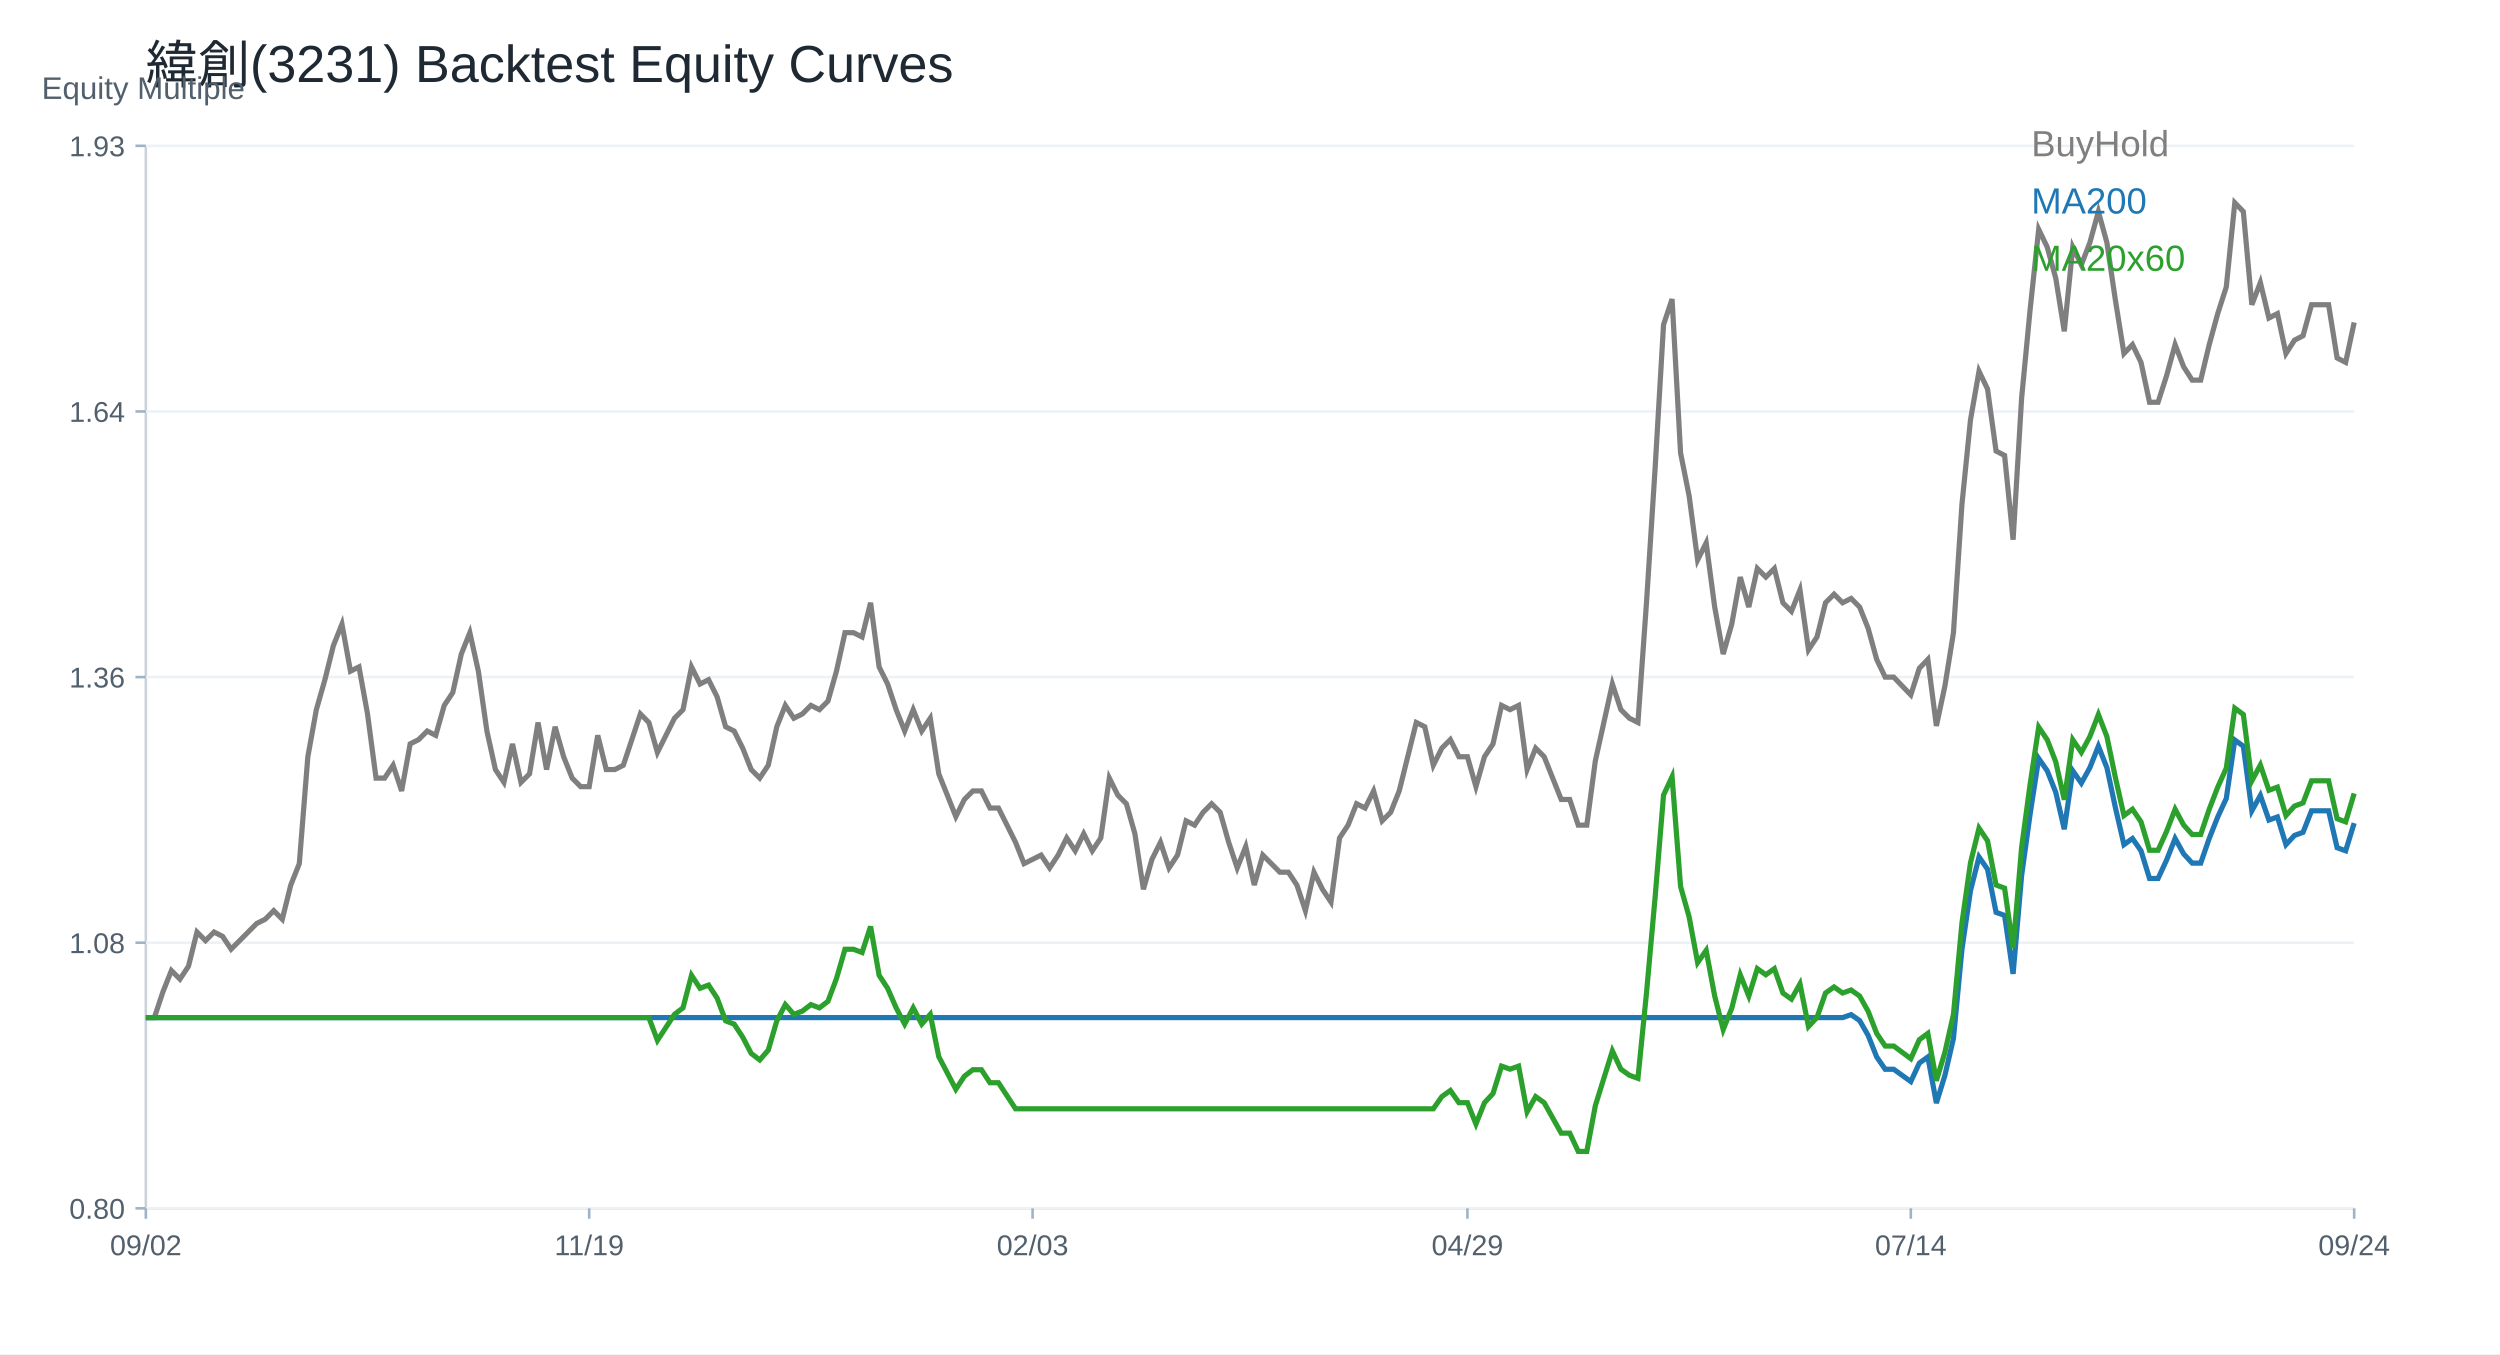
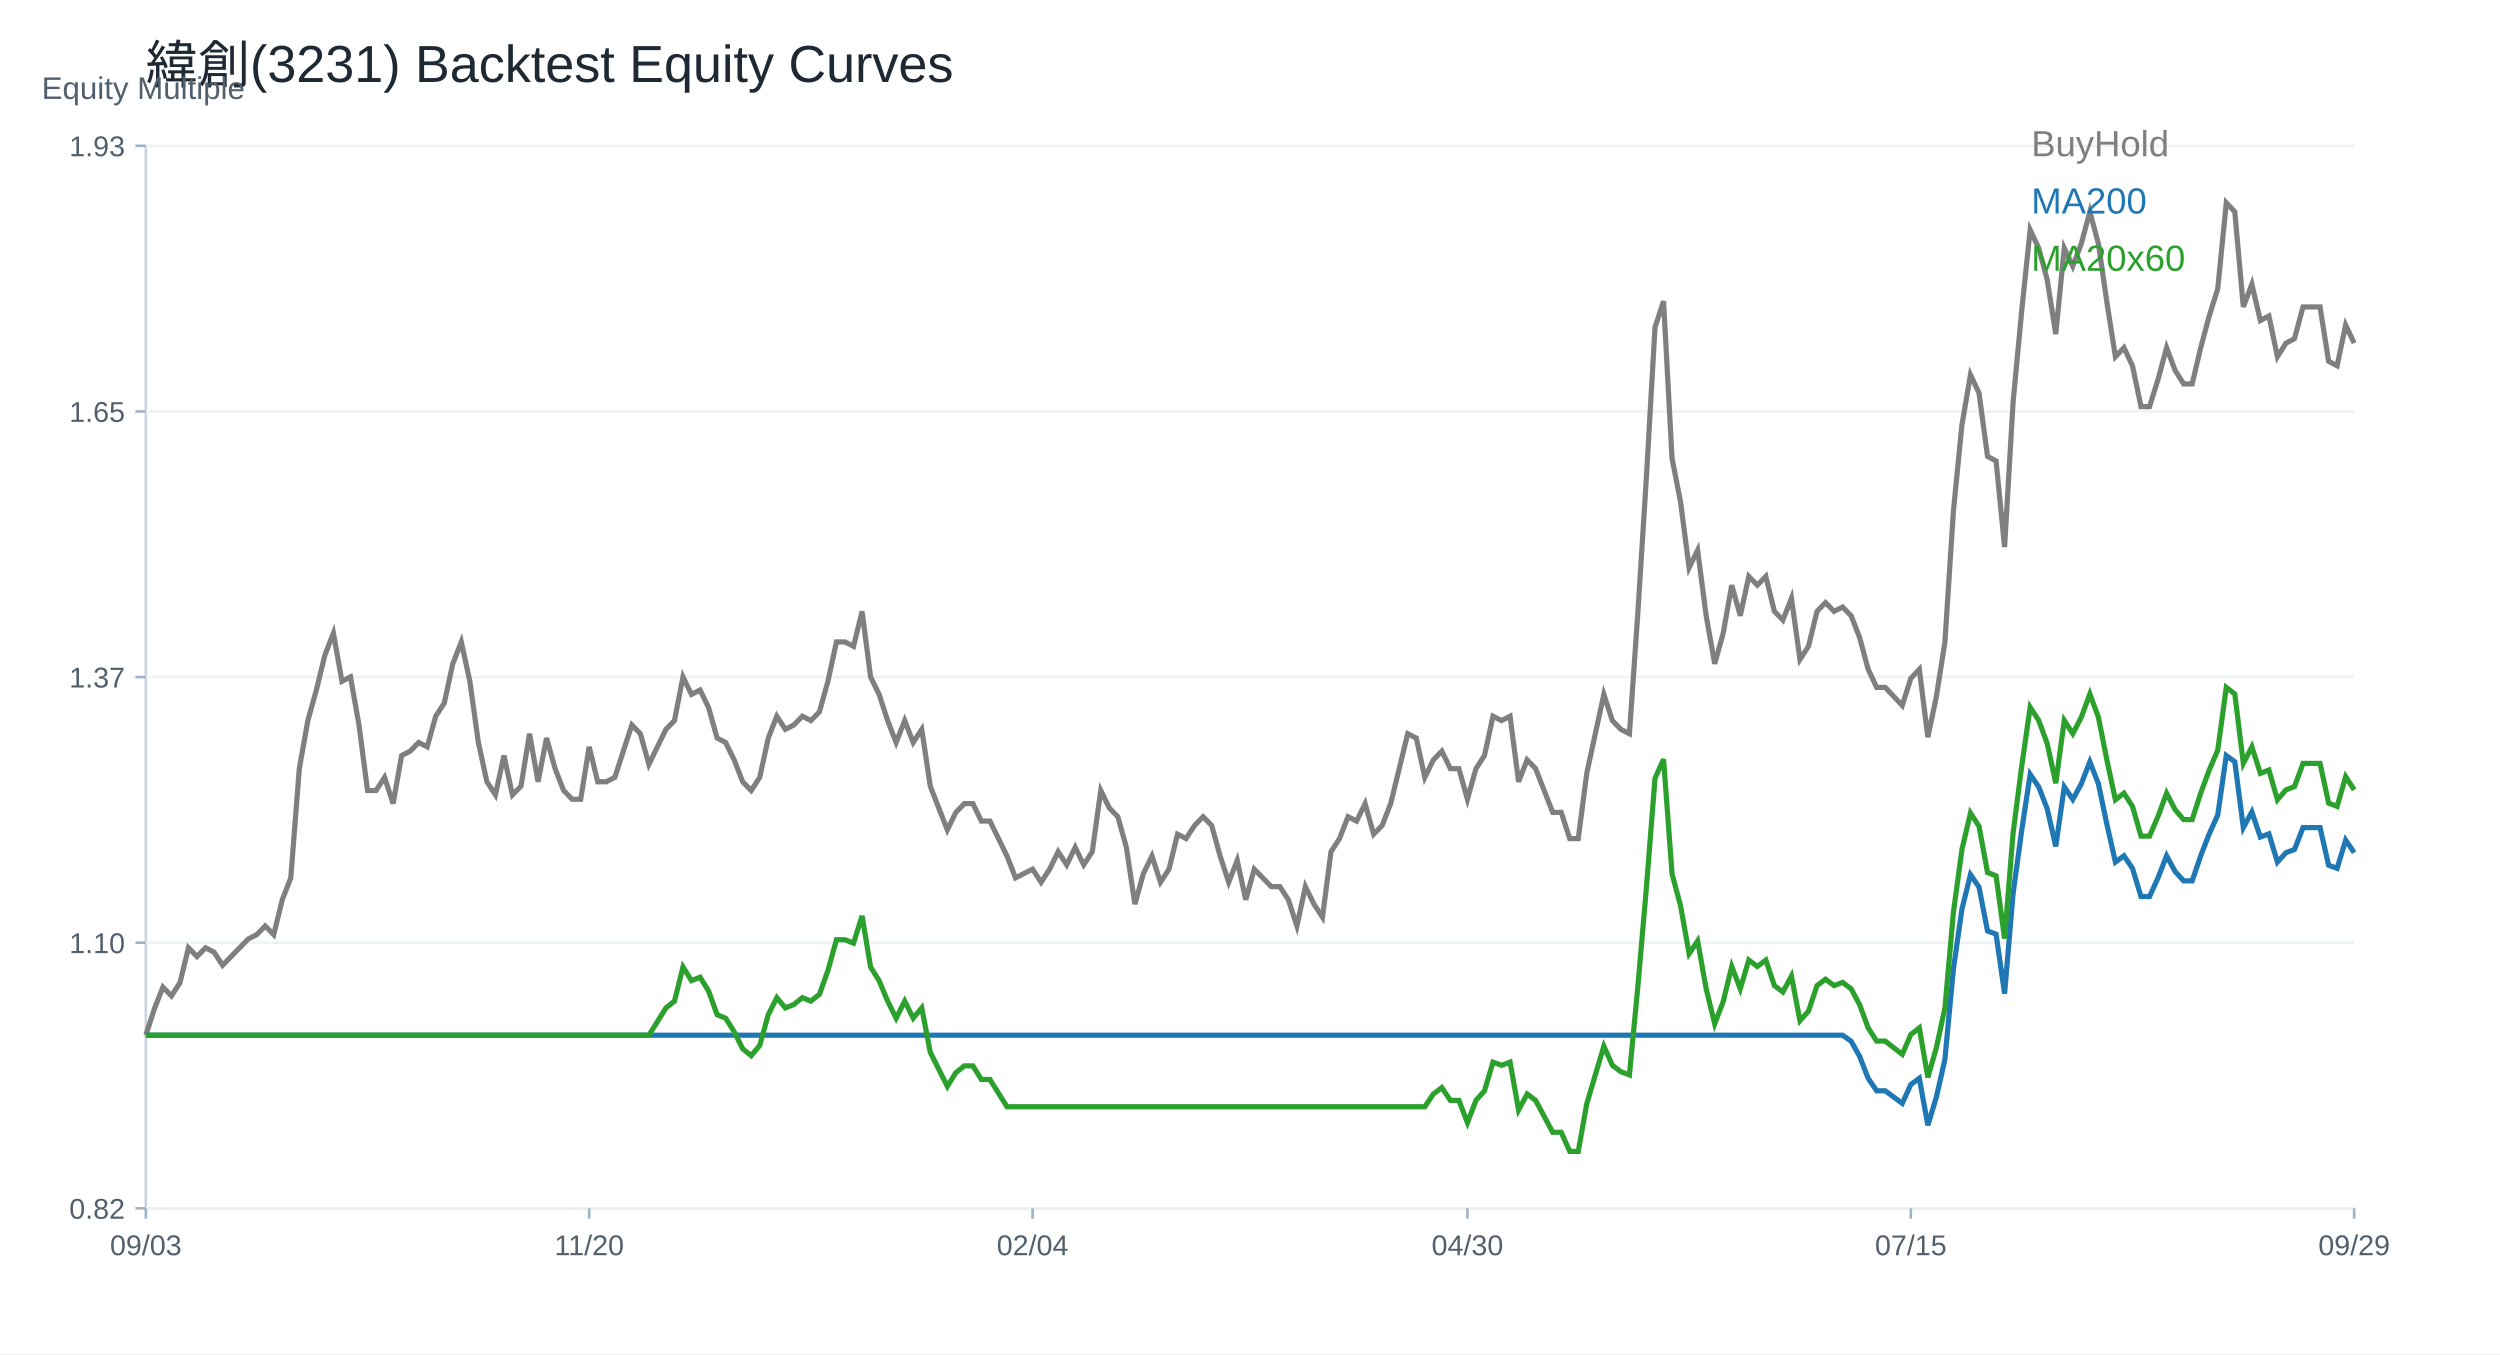
<svg xmlns="http://www.w3.org/2000/svg" width="960" height="520" viewBox="0 0 960 520">
  <rect width="100%" height="100%" fill="white" />
  <text x="56.00" y="32.00" font-size="20" font-family="Arial" fill="#1f2933" text-anchor="start">緯創(3231) Backtest Equity Curves</text>
  <line x1="56" y1="464" x2="904" y2="464" stroke="#cbd2d9" />
  <line x1="56" y1="56" x2="56" y2="464" stroke="#cbd2d9" />
  <text x="16.00" y="38.00" font-size="12" font-family="Arial" fill="#52606d" text-anchor="start">Equity Multiple</text>
  <line x1="56" y1="464.00" x2="904" y2="464.00" stroke="#edf2f7" />
  <line x1="52" y1="464.00" x2="56" y2="464.00" stroke="#9fb3c8" />
-   <text x="48.00" y="468.00" font-size="11" font-family="Arial" fill="#52606d" text-anchor="end">0.80</text>
+   <text x="48.00" y="468.00" font-size="11" font-family="Arial" fill="#52606d" text-anchor="end">0.82</text>
  <line x1="56" y1="362.00" x2="904" y2="362.00" stroke="#edf2f7" />
  <line x1="52" y1="362.00" x2="56" y2="362.00" stroke="#9fb3c8" />
-   <text x="48.00" y="366.00" font-size="11" font-family="Arial" fill="#52606d" text-anchor="end">1.08</text>
+   <text x="48.00" y="366.00" font-size="11" font-family="Arial" fill="#52606d" text-anchor="end">1.10</text>
  <line x1="56" y1="260.00" x2="904" y2="260.00" stroke="#edf2f7" />
  <line x1="52" y1="260.00" x2="56" y2="260.00" stroke="#9fb3c8" />
-   <text x="48.00" y="264.00" font-size="11" font-family="Arial" fill="#52606d" text-anchor="end">1.36</text>
+   <text x="48.00" y="264.00" font-size="11" font-family="Arial" fill="#52606d" text-anchor="end">1.37</text>
  <line x1="56" y1="158.00" x2="904" y2="158.00" stroke="#edf2f7" />
  <line x1="52" y1="158.00" x2="56" y2="158.00" stroke="#9fb3c8" />
-   <text x="48.00" y="162.00" font-size="11" font-family="Arial" fill="#52606d" text-anchor="end">1.64</text>
+   <text x="48.00" y="162.00" font-size="11" font-family="Arial" fill="#52606d" text-anchor="end">1.65</text>
  <line x1="56" y1="56.00" x2="904" y2="56.00" stroke="#edf2f7" />
  <line x1="52" y1="56.00" x2="56" y2="56.00" stroke="#9fb3c8" />
  <text x="48.00" y="60.00" font-size="11" font-family="Arial" fill="#52606d" text-anchor="end">1.93</text>
  <line x1="56.00" y1="464" x2="56.00" y2="468" stroke="#9fb3c8" />
-   <text x="56.00" y="482.00" font-size="11" font-family="Arial" fill="#52606d" text-anchor="middle">09/02</text>
+   <text x="56.00" y="482.00" font-size="11" font-family="Arial" fill="#52606d" text-anchor="middle">09/03</text>
  <line x1="226.25" y1="464" x2="226.25" y2="468" stroke="#9fb3c8" />
-   <text x="226.25" y="482.00" font-size="11" font-family="Arial" fill="#52606d" text-anchor="middle">11/19</text>
+   <text x="226.25" y="482.00" font-size="11" font-family="Arial" fill="#52606d" text-anchor="middle">11/20</text>
  <line x1="396.51" y1="464" x2="396.51" y2="468" stroke="#9fb3c8" />
-   <text x="396.51" y="482.00" font-size="11" font-family="Arial" fill="#52606d" text-anchor="middle">02/03</text>
+   <text x="396.51" y="482.00" font-size="11" font-family="Arial" fill="#52606d" text-anchor="middle">02/04</text>
  <line x1="563.49" y1="464" x2="563.49" y2="468" stroke="#9fb3c8" />
-   <text x="563.49" y="482.00" font-size="11" font-family="Arial" fill="#52606d" text-anchor="middle">04/29</text>
+   <text x="563.49" y="482.00" font-size="11" font-family="Arial" fill="#52606d" text-anchor="middle">04/30</text>
  <line x1="733.75" y1="464" x2="733.75" y2="468" stroke="#9fb3c8" />
-   <text x="733.75" y="482.00" font-size="11" font-family="Arial" fill="#52606d" text-anchor="middle">07/14</text>
+   <text x="733.75" y="482.00" font-size="11" font-family="Arial" fill="#52606d" text-anchor="middle">07/15</text>
  <line x1="904.00" y1="464" x2="904.00" y2="468" stroke="#9fb3c8" />
-   <text x="904.00" y="482.00" font-size="11" font-family="Arial" fill="#52606d" text-anchor="middle">09/24</text>
-   <polyline fill="none" stroke="#7f7f7f" stroke-width="2" points="56.00,390.76 59.27,390.76 62.55,380.91 65.82,372.70 69.10,375.98 72.37,371.05 75.64,357.91 78.92,361.20 82.19,357.91 85.47,359.56 88.74,364.48 92.02,361.20 95.29,357.91 98.56,354.63 101.84,352.99 105.11,349.70 108.39,352.99 111.66,339.85 114.93,331.64 118.21,290.58 121.48,272.51 124.76,261.02 128.03,247.88 131.31,239.67 134.58,257.73 137.85,256.09 141.13,274.15 144.40,298.79 147.68,298.79 150.95,293.86 154.22,303.72 157.50,285.65 160.77,284.01 164.05,280.72 167.32,282.37 170.59,270.87 173.87,265.94 177.14,251.16 180.42,242.95 183.69,257.73 186.97,280.72 190.24,295.51 193.51,300.43 196.79,285.65 200.06,300.43 203.34,297.15 206.61,277.44 209.88,295.51 213.16,279.08 216.43,290.58 219.71,298.79 222.98,302.07 226.25,302.07 229.53,282.37 232.80,295.51 236.08,295.51 239.35,293.86 242.63,284.01 245.90,274.15 249.17,277.44 252.45,288.94 255.72,282.37 259.00,275.80 262.27,272.51 265.54,256.09 268.82,262.66 272.09,261.02 275.37,267.59 278.64,279.08 281.92,280.72 285.19,287.29 288.46,295.51 291.74,298.79 295.01,293.86 298.29,279.08 301.56,270.87 304.83,275.80 308.11,274.15 311.38,270.87 314.66,272.51 317.93,269.23 321.20,257.73 324.48,242.95 327.75,242.95 331.03,244.59 334.30,231.45 337.58,256.09 340.85,262.66 344.12,272.51 347.40,280.72 350.67,272.51 353.95,280.72 357.22,275.80 360.49,297.15 363.77,305.36 367.04,313.57 370.32,307.00 373.59,303.72 376.86,303.72 380.14,310.29 383.41,310.29 386.69,316.86 389.96,323.43 393.24,331.64 396.51,329.99 399.78,328.35 403.06,333.28 406.33,328.35 409.61,321.78 412.88,326.71 416.15,320.14 419.43,326.71 422.70,321.78 425.98,298.79 429.25,305.36 432.53,308.64 435.80,320.14 439.07,341.49 442.35,329.99 445.62,323.43 448.90,333.28 452.17,328.35 455.44,315.21 458.72,316.86 461.99,311.93 465.27,308.64 468.54,311.93 471.81,323.43 475.09,333.28 478.36,325.07 481.64,339.85 484.91,328.35 488.19,331.64 491.46,334.92 494.73,334.92 498.01,339.85 501.28,349.70 504.56,334.92 507.83,341.49 511.10,346.42 514.38,321.78 517.65,316.86 520.93,308.64 524.20,310.29 527.47,303.72 530.75,315.21 534.02,311.93 537.30,303.72 540.57,290.58 543.85,277.44 547.12,279.08 550.39,293.86 553.67,287.29 556.94,284.01 560.22,290.58 563.49,290.58 566.76,302.07 570.04,290.58 573.31,285.65 576.59,270.87 579.86,272.51 583.14,270.87 586.41,295.51 589.68,287.29 592.96,290.58 596.23,298.79 599.51,307.00 602.78,307.00 606.05,316.86 609.33,316.86 612.60,292.22 615.88,277.44 619.15,262.66 622.42,272.51 625.70,275.80 628.97,277.44 632.25,231.45 635.52,180.54 638.80,124.70 642.07,114.85 645.34,173.97 648.62,190.39 651.89,215.03 655.17,208.46 658.44,233.10 661.71,251.16 664.99,239.67 668.26,221.60 671.54,233.10 674.81,218.31 678.08,221.60 681.36,218.31 684.63,231.45 687.91,234.74 691.18,226.53 694.46,249.52 697.73,244.59 701.00,231.45 704.28,228.17 707.55,231.45 710.83,229.81 714.10,233.10 717.37,241.31 720.65,253.22 723.92,260.03 727.20,260.03 730.47,263.44 733.75,266.84 737.02,256.63 740.29,253.22 743.57,278.76 746.84,263.44 750.12,243.01 753.39,193.63 756.66,161.28 759.94,142.56 763.21,149.37 766.49,173.20 769.76,174.90 773.03,207.25 776.31,152.77 779.58,118.72 782.86,88.07 786.13,94.88 789.41,106.80 792.68,127.23 795.95,94.88 799.23,101.69 802.50,93.18 805.78,81.26 809.05,93.18 812.32,115.31 815.60,135.75 818.87,132.34 822.15,139.15 825.42,154.47 828.69,154.47 831.97,144.26 835.24,132.34 838.52,140.85 841.79,145.96 845.07,145.96 848.34,132.34 851.61,120.42 854.89,110.21 858.16,77.86 861.44,81.26 864.71,117.02 867.98,108.50 871.26,122.12 874.53,120.42 877.81,135.75 881.08,130.64 884.36,128.93 887.63,117.02 890.90,117.02 894.18,117.02 897.45,137.45 900.73,139.15 904.00,123.83" />
+   <text x="904.00" y="482.00" font-size="11" font-family="Arial" fill="#52606d" text-anchor="middle">09/29</text>
+   <polyline fill="none" stroke="#7f7f7f" stroke-width="2" points="56.00,397.51 59.27,387.45 62.55,379.06 65.82,382.41 69.10,377.38 72.37,363.96 75.64,367.31 78.92,363.96 82.19,365.63 85.47,370.67 88.74,367.31 92.02,363.96 95.29,360.60 98.56,358.92 101.84,355.57 105.11,358.92 108.39,345.50 111.66,337.11 114.93,295.17 118.21,276.71 121.48,264.97 124.76,251.55 128.03,243.16 131.31,261.61 134.58,259.93 137.85,278.39 141.13,303.56 144.40,303.56 147.68,298.52 150.95,308.59 154.22,290.13 157.50,288.46 160.77,285.10 164.05,286.78 167.32,275.03 170.59,270.00 173.87,254.90 177.14,246.51 180.42,261.61 183.69,285.10 186.97,300.20 190.24,305.23 193.51,290.13 196.79,305.23 200.06,301.88 203.34,281.75 206.61,300.20 209.88,283.42 213.16,295.17 216.43,303.56 219.71,306.91 222.98,306.91 226.25,286.78 229.53,300.20 232.80,300.20 236.08,298.52 239.35,288.46 242.63,278.39 245.90,281.75 249.17,293.49 252.45,286.78 255.72,280.07 259.00,276.71 262.27,259.93 265.54,266.65 268.82,264.97 272.09,271.68 275.37,283.42 278.64,285.10 281.92,291.81 285.19,300.20 288.46,303.56 291.74,298.52 295.01,283.42 298.29,275.03 301.56,280.07 304.83,278.39 308.11,275.03 311.38,276.71 314.66,273.36 317.93,261.61 321.20,246.51 324.48,246.51 327.75,248.19 331.03,234.77 334.30,259.93 337.58,266.65 340.85,276.71 344.12,285.10 347.40,276.71 350.67,285.10 353.95,280.07 357.22,301.88 360.49,310.27 363.77,318.66 367.04,311.95 370.32,308.59 373.59,308.59 376.86,315.30 380.14,315.30 383.41,322.01 386.69,328.72 389.96,337.11 393.24,335.43 396.51,333.76 399.78,338.79 403.06,333.76 406.33,327.05 409.61,332.08 412.88,325.37 416.15,332.08 419.43,327.05 422.70,303.56 425.98,310.27 429.25,313.62 432.53,325.37 435.80,347.18 439.07,335.43 442.35,328.72 445.62,338.79 448.90,333.76 452.17,320.33 455.44,322.01 458.72,316.98 461.99,313.62 465.27,316.98 468.54,328.72 471.81,338.79 475.09,330.40 478.36,345.50 481.64,333.76 484.91,337.11 488.19,340.47 491.46,340.47 494.73,345.50 498.01,355.57 501.28,340.47 504.56,347.18 507.83,352.21 511.10,327.05 514.38,322.01 517.65,313.62 520.93,315.30 524.20,308.59 527.47,320.33 530.75,316.98 534.02,308.59 537.30,295.17 540.57,281.75 543.85,283.42 547.12,298.52 550.39,291.81 553.67,288.46 556.94,295.17 560.22,295.17 563.49,306.91 566.76,295.17 570.04,290.13 573.31,275.03 576.59,276.71 579.86,275.03 583.14,300.20 586.41,291.81 589.68,295.17 592.96,303.56 596.23,311.95 599.51,311.95 602.78,322.01 606.05,322.01 609.33,296.85 612.60,281.75 615.88,266.65 619.15,276.71 622.42,280.07 625.70,281.75 628.97,234.77 632.25,182.76 635.52,125.71 638.80,115.64 642.07,176.04 645.34,192.82 648.62,217.99 651.89,211.28 655.17,236.44 658.44,254.90 661.71,243.16 664.99,224.70 668.26,236.44 671.54,221.34 674.81,224.70 678.08,221.34 681.36,234.77 684.63,238.12 687.91,229.73 691.18,253.22 694.46,248.19 697.73,234.77 701.00,231.41 704.28,234.77 707.55,233.09 710.83,236.44 714.10,244.83 717.37,257.01 720.65,263.96 723.92,263.96 727.20,267.44 730.47,270.92 733.75,260.49 737.02,257.01 740.29,283.10 743.57,267.44 746.84,246.57 750.12,196.13 753.39,163.08 756.66,143.95 759.94,150.91 763.21,175.26 766.49,177.00 769.76,210.05 773.03,154.39 776.31,119.60 779.58,88.29 782.86,95.25 786.13,107.43 789.41,128.30 792.68,95.25 795.95,102.21 799.23,93.51 802.50,81.34 805.78,93.51 809.05,116.12 812.32,136.99 815.60,133.52 818.87,140.47 822.15,156.13 825.42,156.13 828.69,145.69 831.97,133.52 835.24,142.21 838.52,147.43 841.79,147.43 845.07,133.52 848.34,121.34 851.61,110.90 854.89,77.86 858.16,81.34 861.44,117.86 864.71,109.16 867.98,123.08 871.26,121.34 874.53,136.99 877.81,131.78 881.08,130.04 884.36,117.86 887.63,117.86 890.90,117.86 894.18,138.73 897.45,140.47 900.73,124.82 904.00,131.78" />
  <text x="780.00" y="60.00" font-size="14" font-family="Arial" fill="#7f7f7f" text-anchor="start">BuyHold</text>
-   <polyline fill="none" stroke="#1f77b4" stroke-width="2" points="56.00,390.76 59.27,390.76 62.55,390.76 65.82,390.76 69.10,390.76 72.37,390.76 75.64,390.76 78.92,390.76 82.19,390.76 85.47,390.76 88.74,390.76 92.02,390.76 95.29,390.76 98.56,390.76 101.84,390.76 105.11,390.76 108.39,390.76 111.66,390.76 114.93,390.76 118.21,390.76 121.48,390.76 124.76,390.76 128.03,390.76 131.31,390.76 134.58,390.76 137.85,390.76 141.13,390.76 144.40,390.76 147.68,390.76 150.95,390.76 154.22,390.76 157.50,390.76 160.77,390.76 164.05,390.76 167.32,390.76 170.59,390.76 173.87,390.76 177.14,390.76 180.42,390.76 183.69,390.76 186.97,390.76 190.24,390.76 193.51,390.76 196.79,390.76 200.06,390.76 203.34,390.76 206.61,390.76 209.88,390.76 213.16,390.76 216.43,390.76 219.71,390.76 222.98,390.76 226.25,390.76 229.53,390.76 232.80,390.76 236.08,390.76 239.35,390.76 242.63,390.76 245.90,390.76 249.17,390.76 252.45,390.76 255.72,390.76 259.00,390.76 262.27,390.76 265.54,390.76 268.82,390.76 272.09,390.76 275.37,390.76 278.64,390.76 281.92,390.76 285.19,390.76 288.46,390.76 291.74,390.76 295.01,390.76 298.29,390.76 301.56,390.76 304.83,390.76 308.11,390.76 311.38,390.76 314.66,390.76 317.93,390.76 321.20,390.76 324.48,390.76 327.75,390.76 331.03,390.76 334.30,390.76 337.58,390.76 340.85,390.76 344.12,390.76 347.40,390.76 350.67,390.76 353.95,390.76 357.22,390.76 360.49,390.76 363.77,390.76 367.04,390.76 370.32,390.76 373.59,390.76 376.86,390.76 380.14,390.76 383.41,390.76 386.69,390.76 389.96,390.76 393.24,390.76 396.51,390.76 399.78,390.76 403.06,390.76 406.33,390.76 409.61,390.76 412.88,390.76 416.15,390.76 419.43,390.76 422.70,390.76 425.98,390.76 429.25,390.76 432.53,390.76 435.80,390.76 439.07,390.76 442.35,390.76 445.62,390.76 448.90,390.76 452.17,390.76 455.44,390.76 458.72,390.76 461.99,390.76 465.27,390.76 468.54,390.76 471.81,390.76 475.09,390.76 478.36,390.76 481.64,390.76 484.91,390.76 488.19,390.76 491.46,390.76 494.73,390.76 498.01,390.76 501.28,390.76 504.56,390.76 507.83,390.76 511.10,390.76 514.38,390.76 517.65,390.76 520.93,390.76 524.20,390.76 527.47,390.76 530.75,390.76 534.02,390.76 537.30,390.76 540.57,390.76 543.85,390.76 547.12,390.76 550.39,390.76 553.67,390.76 556.94,390.76 560.22,390.76 563.49,390.76 566.76,390.76 570.04,390.76 573.31,390.76 576.59,390.76 579.86,390.76 583.14,390.76 586.41,390.76 589.68,390.76 592.96,390.76 596.23,390.76 599.51,390.76 602.78,390.76 606.05,390.76 609.33,390.76 612.60,390.76 615.88,390.76 619.15,390.76 622.42,390.76 625.70,390.76 628.97,390.76 632.25,390.76 635.52,390.76 638.80,390.76 642.07,390.76 645.34,390.76 648.62,390.76 651.89,390.76 655.17,390.76 658.44,390.76 661.71,390.76 664.99,390.76 668.26,390.76 671.54,390.76 674.81,390.76 678.08,390.76 681.36,390.76 684.63,390.76 687.91,390.76 691.18,390.76 694.46,390.76 697.73,390.76 701.00,390.76 704.28,390.76 707.55,390.76 710.83,389.62 714.10,391.90 717.37,397.60 720.65,405.87 723.92,410.60 727.20,410.60 730.47,412.96 733.75,415.32 737.02,408.23 740.29,405.87 743.57,423.59 746.84,412.96 750.12,398.78 753.39,364.51 756.66,342.06 759.94,329.07 763.21,333.79 766.49,350.34 769.76,351.52 773.03,373.97 776.31,336.16 779.58,312.52 782.86,291.26 786.13,295.98 789.41,304.25 792.68,318.43 795.95,295.98 799.23,300.71 802.50,294.80 805.78,286.53 809.05,294.80 812.32,310.16 815.60,324.34 818.87,321.98 822.15,326.70 825.42,337.34 828.69,337.34 831.97,330.25 835.24,321.98 838.52,327.88 841.79,331.43 845.07,331.43 848.34,321.98 851.61,313.71 854.89,306.62 858.16,284.17 861.44,286.53 864.71,311.34 867.98,305.43 871.26,314.89 874.53,313.71 877.81,324.34 881.08,320.80 884.36,319.61 887.63,311.34 890.90,311.34 894.18,311.34 897.45,325.52 900.73,326.70 904.00,316.07" />
+   <polyline fill="none" stroke="#1f77b4" stroke-width="2" points="56.00,397.51 59.27,397.51 62.55,397.51 65.82,397.51 69.10,397.51 72.37,397.51 75.64,397.51 78.92,397.51 82.19,397.51 85.47,397.51 88.74,397.51 92.02,397.51 95.29,397.51 98.56,397.51 101.84,397.51 105.11,397.51 108.39,397.51 111.66,397.51 114.93,397.51 118.21,397.51 121.48,397.51 124.76,397.51 128.03,397.51 131.31,397.51 134.58,397.51 137.85,397.51 141.13,397.51 144.40,397.51 147.68,397.51 150.95,397.51 154.22,397.51 157.50,397.51 160.77,397.51 164.05,397.51 167.32,397.51 170.59,397.51 173.87,397.51 177.14,397.51 180.42,397.51 183.69,397.51 186.97,397.51 190.24,397.51 193.51,397.51 196.79,397.51 200.06,397.51 203.34,397.51 206.61,397.51 209.88,397.51 213.16,397.51 216.43,397.51 219.71,397.51 222.98,397.51 226.25,397.51 229.53,397.51 232.80,397.51 236.08,397.51 239.35,397.51 242.63,397.51 245.90,397.51 249.17,397.51 252.45,397.51 255.72,397.51 259.00,397.51 262.27,397.51 265.54,397.51 268.82,397.51 272.09,397.51 275.37,397.51 278.64,397.51 281.92,397.51 285.19,397.51 288.46,397.51 291.74,397.51 295.01,397.51 298.29,397.51 301.56,397.51 304.83,397.51 308.11,397.51 311.38,397.51 314.66,397.51 317.93,397.51 321.20,397.51 324.48,397.51 327.75,397.51 331.03,397.51 334.30,397.51 337.58,397.51 340.85,397.51 344.12,397.51 347.40,397.51 350.67,397.51 353.95,397.51 357.22,397.51 360.49,397.51 363.77,397.51 367.04,397.51 370.32,397.51 373.59,397.51 376.86,397.51 380.14,397.51 383.41,397.51 386.69,397.51 389.96,397.51 393.24,397.51 396.51,397.51 399.78,397.51 403.06,397.51 406.33,397.51 409.61,397.51 412.88,397.51 416.15,397.51 419.43,397.51 422.70,397.51 425.98,397.51 429.25,397.51 432.53,397.51 435.80,397.51 439.07,397.51 442.35,397.51 445.62,397.51 448.90,397.51 452.17,397.51 455.44,397.51 458.72,397.51 461.99,397.51 465.27,397.51 468.54,397.51 471.81,397.51 475.09,397.51 478.36,397.51 481.64,397.51 484.91,397.51 488.19,397.51 491.46,397.51 494.73,397.51 498.01,397.51 501.28,397.51 504.56,397.51 507.83,397.51 511.10,397.51 514.38,397.51 517.65,397.51 520.93,397.51 524.20,397.51 527.47,397.51 530.75,397.51 534.02,397.51 537.30,397.51 540.57,397.51 543.85,397.51 547.12,397.51 550.39,397.51 553.67,397.51 556.94,397.51 560.22,397.51 563.49,397.51 566.76,397.51 570.04,397.51 573.31,397.51 576.59,397.51 579.86,397.51 583.14,397.51 586.41,397.51 589.68,397.51 592.96,397.51 596.23,397.51 599.51,397.51 602.78,397.51 606.05,397.51 609.33,397.51 612.60,397.51 615.88,397.51 619.15,397.51 622.42,397.51 625.70,397.51 628.97,397.51 632.25,397.51 635.52,397.51 638.80,397.51 642.07,397.51 645.34,397.51 648.62,397.51 651.89,397.51 655.17,397.51 658.44,397.51 661.71,397.51 664.99,397.51 668.26,397.51 671.54,397.51 674.81,397.51 678.08,397.51 681.36,397.51 684.63,397.51 687.91,397.51 691.18,397.51 694.46,397.51 697.73,397.51 701.00,397.51 704.28,397.51 707.55,397.51 710.83,399.83 714.10,405.64 717.37,414.06 720.65,418.87 723.92,418.87 727.20,421.28 730.47,423.69 733.75,416.47 737.02,414.06 740.29,432.11 743.57,421.28 746.84,406.84 750.12,371.94 753.39,349.08 756.66,335.85 759.94,340.66 763.21,357.50 766.49,358.71 769.76,381.57 773.03,343.06 776.31,319.00 779.58,297.34 782.86,302.15 786.13,310.58 789.41,325.02 792.68,302.15 795.95,306.97 799.23,300.95 802.50,292.53 805.78,300.95 809.05,316.59 812.32,331.03 815.60,328.63 818.87,333.44 822.15,344.27 825.42,344.27 828.69,337.05 831.97,328.63 835.24,334.64 838.52,338.25 841.79,338.25 845.07,328.63 848.34,320.20 851.61,312.98 854.89,290.12 858.16,292.53 861.44,317.80 864.71,311.78 867.98,321.41 871.26,320.20 874.53,331.03 877.81,327.42 881.08,326.22 884.36,317.80 887.63,317.80 890.90,317.80 894.18,332.24 897.45,333.44 900.73,322.61 904.00,327.42" />
  <text x="780.00" y="82.00" font-size="14" font-family="Arial" fill="#1f77b4" text-anchor="start">MA200</text>
-   <polyline fill="none" stroke="#2ca02c" stroke-width="2" points="56.00,390.76 59.27,390.76 62.55,390.76 65.82,390.76 69.10,390.76 72.37,390.76 75.64,390.76 78.92,390.76 82.19,390.76 85.47,390.76 88.74,390.76 92.02,390.76 95.29,390.76 98.56,390.76 101.84,390.76 105.11,390.76 108.39,390.76 111.66,390.76 114.93,390.76 118.21,390.76 121.48,390.76 124.76,390.76 128.03,390.76 131.31,390.76 134.58,390.76 137.85,390.76 141.13,390.76 144.40,390.76 147.68,390.76 150.95,390.76 154.22,390.76 157.50,390.76 160.77,390.76 164.05,390.76 167.32,390.76 170.59,390.76 173.87,390.76 177.14,390.76 180.42,390.76 183.69,390.76 186.97,390.76 190.24,390.76 193.51,390.76 196.79,390.76 200.06,390.76 203.34,390.76 206.61,390.76 209.88,390.76 213.16,390.76 216.43,390.76 219.71,390.76 222.98,390.76 226.25,390.76 229.53,390.76 232.80,390.76 236.08,390.76 239.35,390.76 242.63,390.76 245.90,390.76 249.17,390.76 252.45,399.51 255.72,394.51 259.00,389.51 262.27,387.01 265.54,374.51 268.82,379.51 272.09,378.26 275.37,383.26 278.64,392.01 281.92,393.26 285.19,398.26 288.46,404.51 291.74,407.02 295.01,403.26 298.29,392.01 301.56,385.76 304.83,389.51 308.11,388.26 311.38,385.76 314.66,387.01 317.93,384.51 321.20,375.76 324.48,364.51 327.75,364.51 331.03,365.76 334.30,355.76 337.58,374.51 340.85,379.51 344.12,387.01 347.40,393.26 350.67,387.01 353.95,393.26 357.22,389.51 360.49,405.76 363.77,412.02 367.04,418.27 370.32,413.27 373.59,410.77 376.86,410.77 380.14,415.77 383.41,415.77 386.69,420.77 389.96,425.77 393.24,425.77 396.51,425.77 399.78,425.77 403.06,425.77 406.33,425.77 409.61,425.77 412.88,425.77 416.15,425.77 419.43,425.77 422.70,425.77 425.98,425.77 429.25,425.77 432.53,425.77 435.80,425.77 439.07,425.77 442.35,425.77 445.62,425.77 448.90,425.77 452.17,425.77 455.44,425.77 458.72,425.77 461.99,425.77 465.27,425.77 468.54,425.77 471.81,425.77 475.09,425.77 478.36,425.77 481.64,425.77 484.91,425.77 488.19,425.77 491.46,425.77 494.73,425.77 498.01,425.77 501.28,425.77 504.56,425.77 507.83,425.77 511.10,425.77 514.38,425.77 517.65,425.77 520.93,425.77 524.20,425.77 527.47,425.77 530.75,425.77 534.02,425.77 537.30,425.77 540.57,425.77 543.85,425.77 547.12,425.77 550.39,425.77 553.67,421.09 556.94,418.75 560.22,423.43 563.49,423.43 566.76,431.62 570.04,423.43 573.31,419.92 576.59,409.39 579.86,410.56 583.14,409.39 586.41,426.94 589.68,421.09 592.96,423.43 596.23,429.28 599.51,435.13 602.78,435.13 606.05,442.14 609.33,442.14 612.60,424.60 615.88,414.07 619.15,403.55 622.42,410.56 625.70,412.90 628.97,414.07 632.25,381.32 635.52,345.07 638.80,305.30 642.07,298.28 645.34,340.39 648.62,352.09 651.89,369.63 655.17,364.95 658.44,382.49 661.71,395.36 664.99,387.17 668.26,374.31 671.54,382.49 674.81,371.97 678.08,374.31 681.36,371.97 684.63,381.32 687.91,383.66 691.18,377.82 694.46,394.19 697.73,390.68 701.00,381.32 704.28,378.99 707.55,381.32 710.83,380.16 714.10,382.49 717.37,388.34 720.65,396.83 723.92,401.68 727.20,401.68 730.47,404.10 733.75,406.53 737.02,399.25 740.29,396.83 743.57,415.02 746.84,404.10 750.12,389.55 753.39,354.39 756.66,331.35 759.94,318.02 763.21,322.87 766.49,339.84 769.76,341.05 773.03,364.09 776.31,325.29 779.58,301.04 782.86,279.22 786.13,284.07 789.41,292.56 792.68,307.11 795.95,284.07 799.23,288.92 802.50,282.86 805.78,274.37 809.05,282.86 812.32,298.62 815.60,313.17 818.87,310.74 822.15,315.59 825.42,326.50 828.69,326.50 831.97,319.23 835.24,310.74 838.52,316.81 841.79,320.44 845.07,320.44 848.34,310.74 851.61,302.26 854.89,294.98 858.16,271.94 861.44,274.37 864.71,299.83 867.98,293.77 871.26,303.47 874.53,302.26 877.81,313.17 881.08,309.53 884.36,308.32 887.63,299.83 890.90,299.83 894.18,299.83 897.45,314.38 900.73,315.59 904.00,304.68" />
+   <polyline fill="none" stroke="#2ca02c" stroke-width="2" points="56.00,397.51 59.27,397.51 62.55,397.51 65.82,397.51 69.10,397.51 72.37,397.51 75.64,397.51 78.92,397.51 82.19,397.51 85.47,397.51 88.74,397.51 92.02,397.51 95.29,397.51 98.56,397.51 101.84,397.51 105.11,397.51 108.39,397.51 111.66,397.51 114.93,397.51 118.21,397.51 121.48,397.51 124.76,397.51 128.03,397.51 131.31,397.51 134.58,397.51 137.85,397.51 141.13,397.51 144.40,397.51 147.68,397.51 150.95,397.51 154.22,397.51 157.50,397.51 160.77,397.51 164.05,397.51 167.32,397.51 170.59,397.51 173.87,397.51 177.14,397.51 180.42,397.51 183.69,397.51 186.97,397.51 190.24,397.51 193.51,397.51 196.79,397.51 200.06,397.51 203.34,397.51 206.61,397.51 209.88,397.51 213.16,397.51 216.43,397.51 219.71,397.51 222.98,397.51 226.25,397.51 229.53,397.51 232.80,397.51 236.08,397.51 239.35,397.51 242.63,397.51 245.90,397.51 249.17,397.51 252.45,392.28 255.72,387.04 259.00,384.42 262.27,371.33 265.54,376.57 268.82,375.26 272.09,380.50 275.37,389.66 278.64,390.97 281.92,396.20 285.19,402.75 288.46,405.37 291.74,401.44 295.01,389.66 298.29,383.11 301.56,387.04 304.83,385.73 308.11,383.11 311.38,384.42 314.66,381.81 317.93,372.64 321.20,360.86 324.48,360.86 327.75,362.17 331.03,351.70 334.30,371.33 337.58,376.57 340.85,384.42 344.12,390.97 347.40,384.42 350.67,390.97 353.95,387.04 357.22,404.06 360.49,410.60 363.77,417.15 367.04,411.91 370.32,409.29 373.59,409.29 376.86,414.53 380.14,414.53 383.41,419.76 386.69,425.00 389.96,425.00 393.24,425.00 396.51,425.00 399.78,425.00 403.06,425.00 406.33,425.00 409.61,425.00 412.88,425.00 416.15,425.00 419.43,425.00 422.70,425.00 425.98,425.00 429.25,425.00 432.53,425.00 435.80,425.00 439.07,425.00 442.35,425.00 445.62,425.00 448.90,425.00 452.17,425.00 455.44,425.00 458.72,425.00 461.99,425.00 465.27,425.00 468.54,425.00 471.81,425.00 475.09,425.00 478.36,425.00 481.64,425.00 484.91,425.00 488.19,425.00 491.46,425.00 494.73,425.00 498.01,425.00 501.28,425.00 504.56,425.00 507.83,425.00 511.10,425.00 514.38,425.00 517.65,425.00 520.93,425.00 524.20,425.00 527.47,425.00 530.75,425.00 534.02,425.00 537.30,425.00 540.57,425.00 543.85,425.00 547.12,425.00 550.39,420.10 553.67,417.65 556.94,422.55 560.22,422.55 563.49,431.12 566.76,422.55 570.04,418.88 573.31,407.86 576.59,409.08 579.86,407.86 583.14,426.22 586.41,420.10 589.68,422.55 592.96,428.67 596.23,434.80 599.51,434.80 602.78,442.14 606.05,442.14 609.33,423.78 612.60,412.76 615.88,401.74 619.15,409.08 622.42,411.53 625.70,412.76 628.97,378.47 632.25,340.51 635.52,298.88 638.80,291.53 642.07,335.61 645.34,347.86 648.62,366.23 651.89,361.33 655.17,379.69 658.44,393.16 661.71,384.59 664.99,371.12 668.26,379.69 671.54,368.67 674.81,371.12 678.08,368.67 681.36,378.47 684.63,380.92 687.91,374.80 691.18,391.94 694.46,388.27 697.73,378.47 701.00,376.02 704.28,378.47 707.55,377.25 710.83,379.69 714.10,385.82 717.37,394.70 720.65,399.78 723.92,399.78 727.20,402.32 730.47,404.86 733.75,397.24 737.02,394.70 740.29,413.74 743.57,402.32 746.84,387.09 750.12,350.27 753.39,326.16 756.66,312.19 759.94,317.27 763.21,335.04 766.49,336.31 769.76,360.43 773.03,319.81 776.31,294.42 779.58,271.57 782.86,276.65 786.13,285.54 789.41,300.77 792.68,276.65 795.95,281.73 799.23,275.38 802.50,266.49 805.78,275.38 809.05,291.88 812.32,307.11 815.60,304.58 818.87,309.65 822.15,321.08 825.42,321.08 828.69,313.46 831.97,304.58 835.24,310.92 838.52,314.73 841.79,314.73 845.07,304.58 848.34,295.69 851.61,288.07 854.89,263.96 858.16,266.49 861.44,293.15 864.71,286.80 867.98,296.96 871.26,295.69 874.53,307.11 877.81,303.31 881.08,302.04 884.36,293.15 887.63,293.15 890.90,293.15 894.18,308.38 897.45,309.65 900.73,298.23 904.00,303.31" />
  <text x="780.00" y="104.00" font-size="14" font-family="Arial" fill="#2ca02c" text-anchor="start">MA20x60</text>
</svg>
